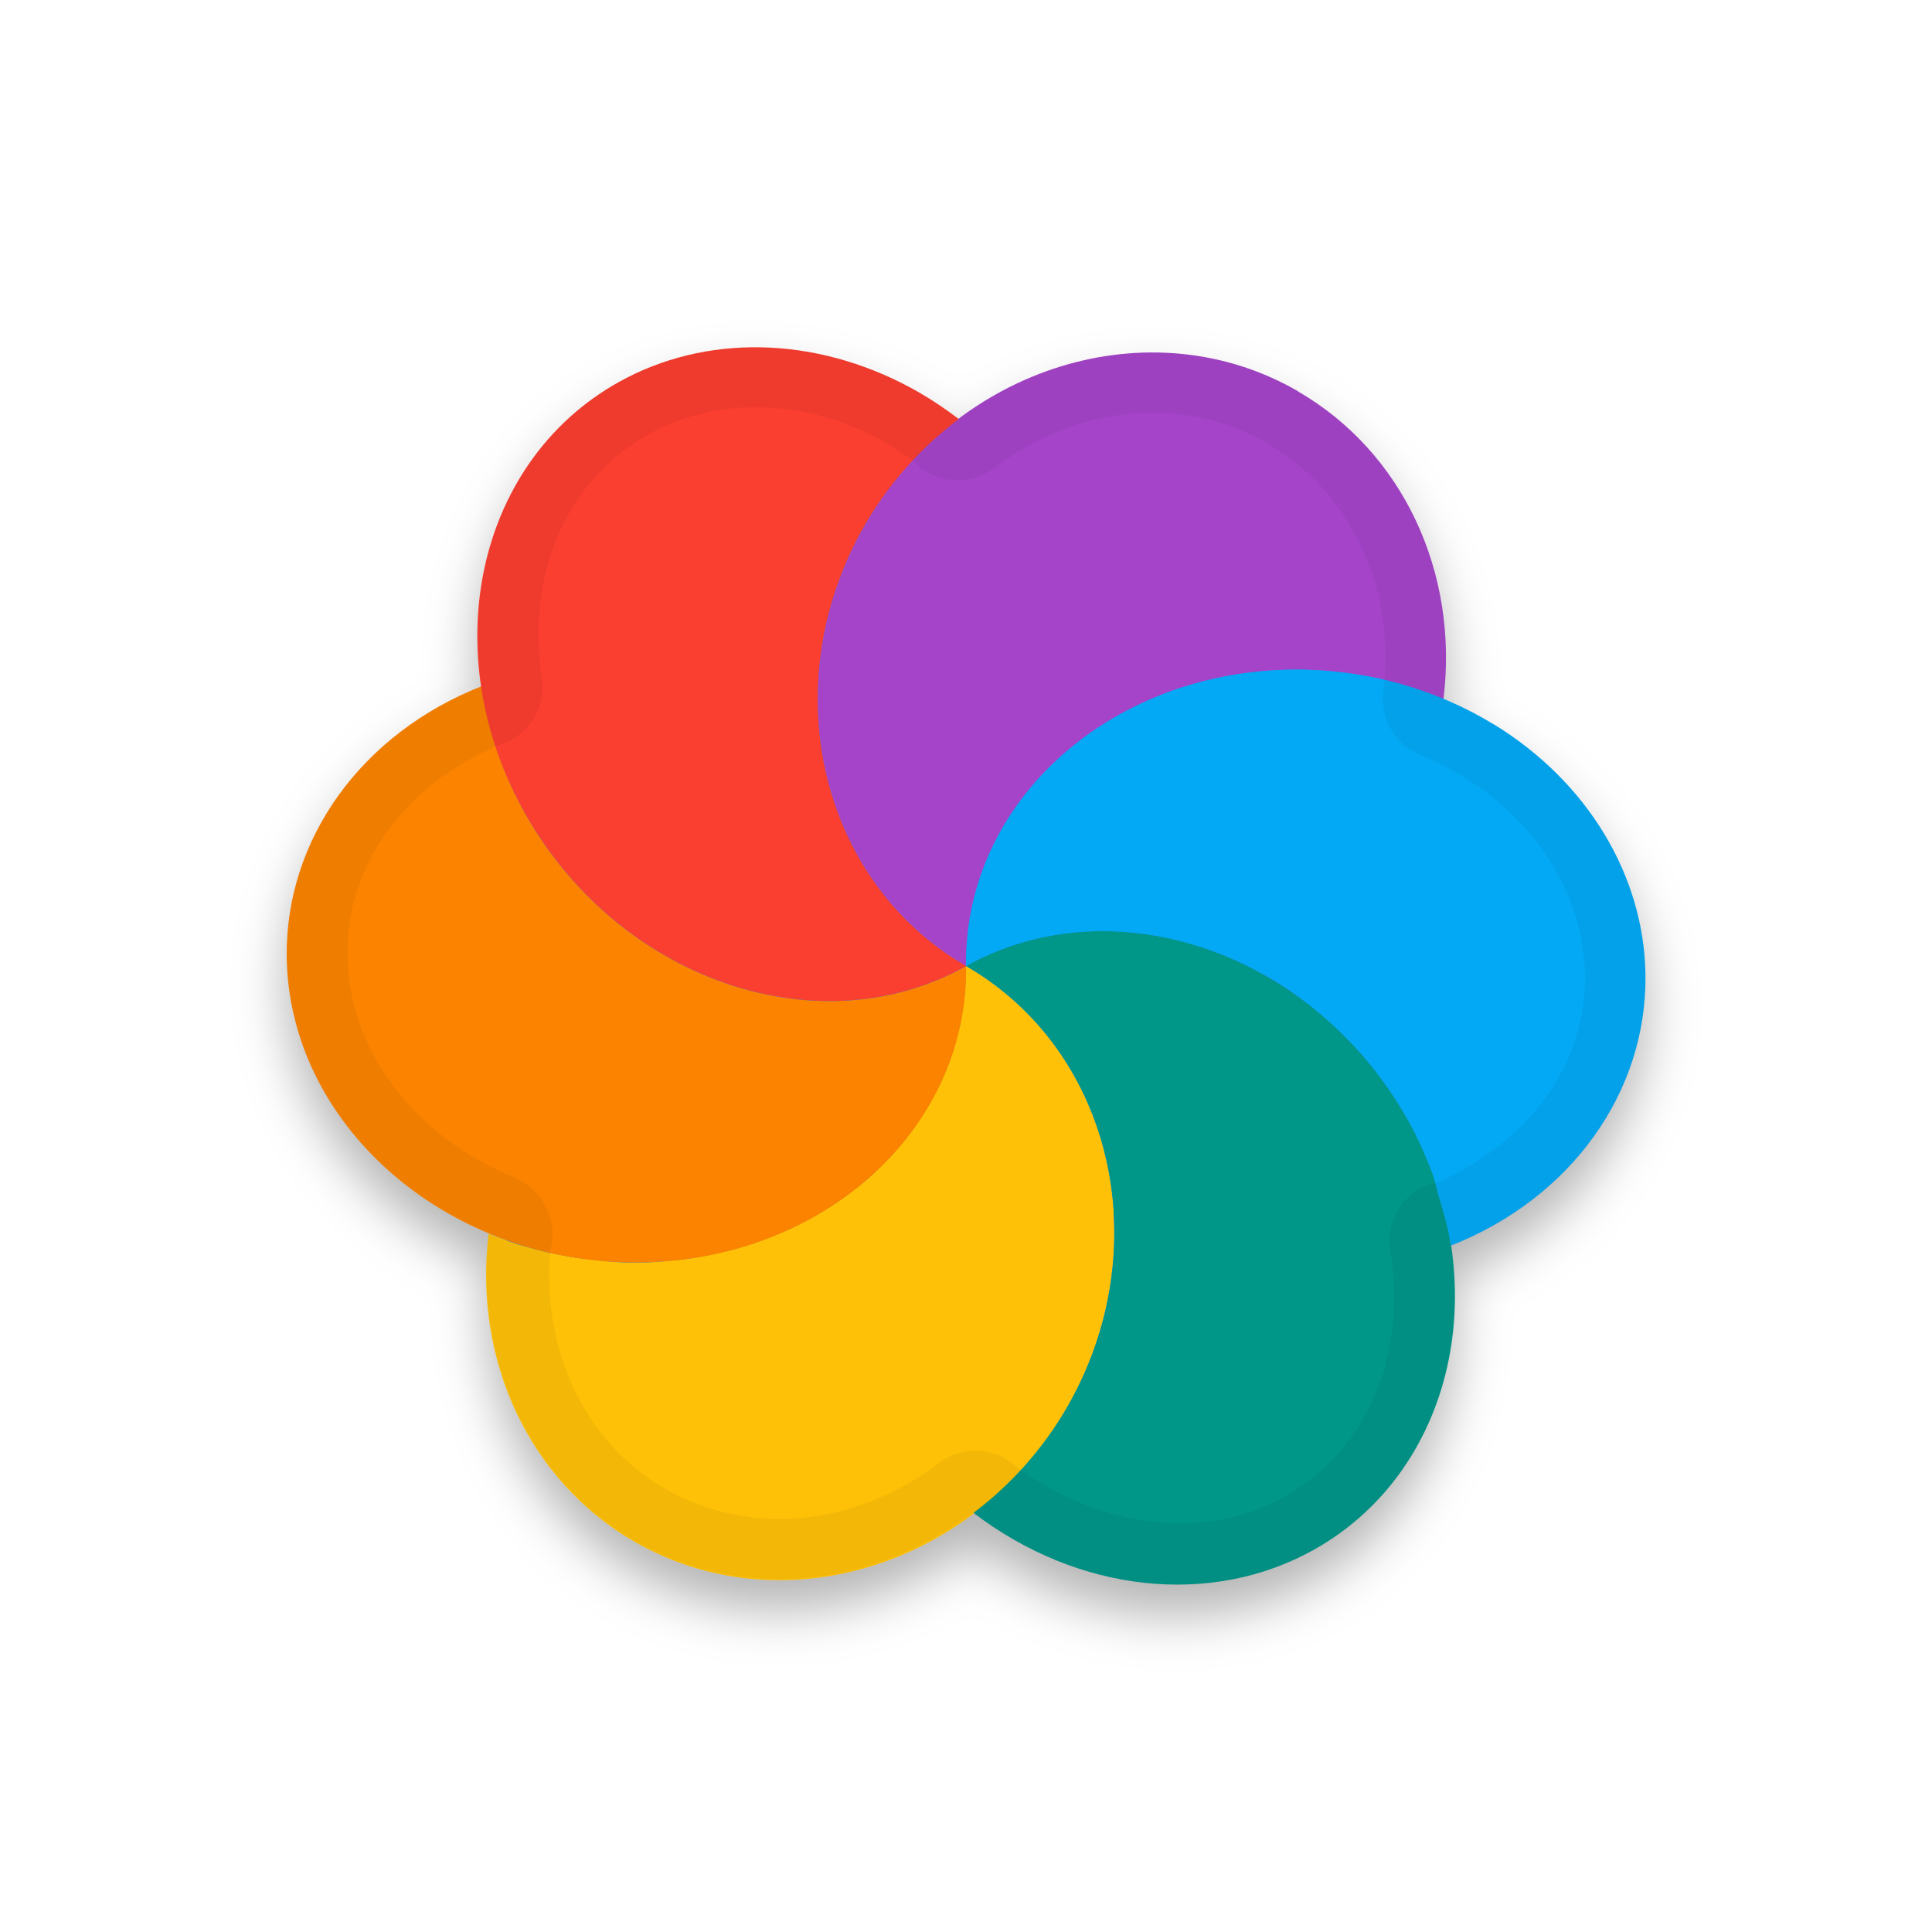
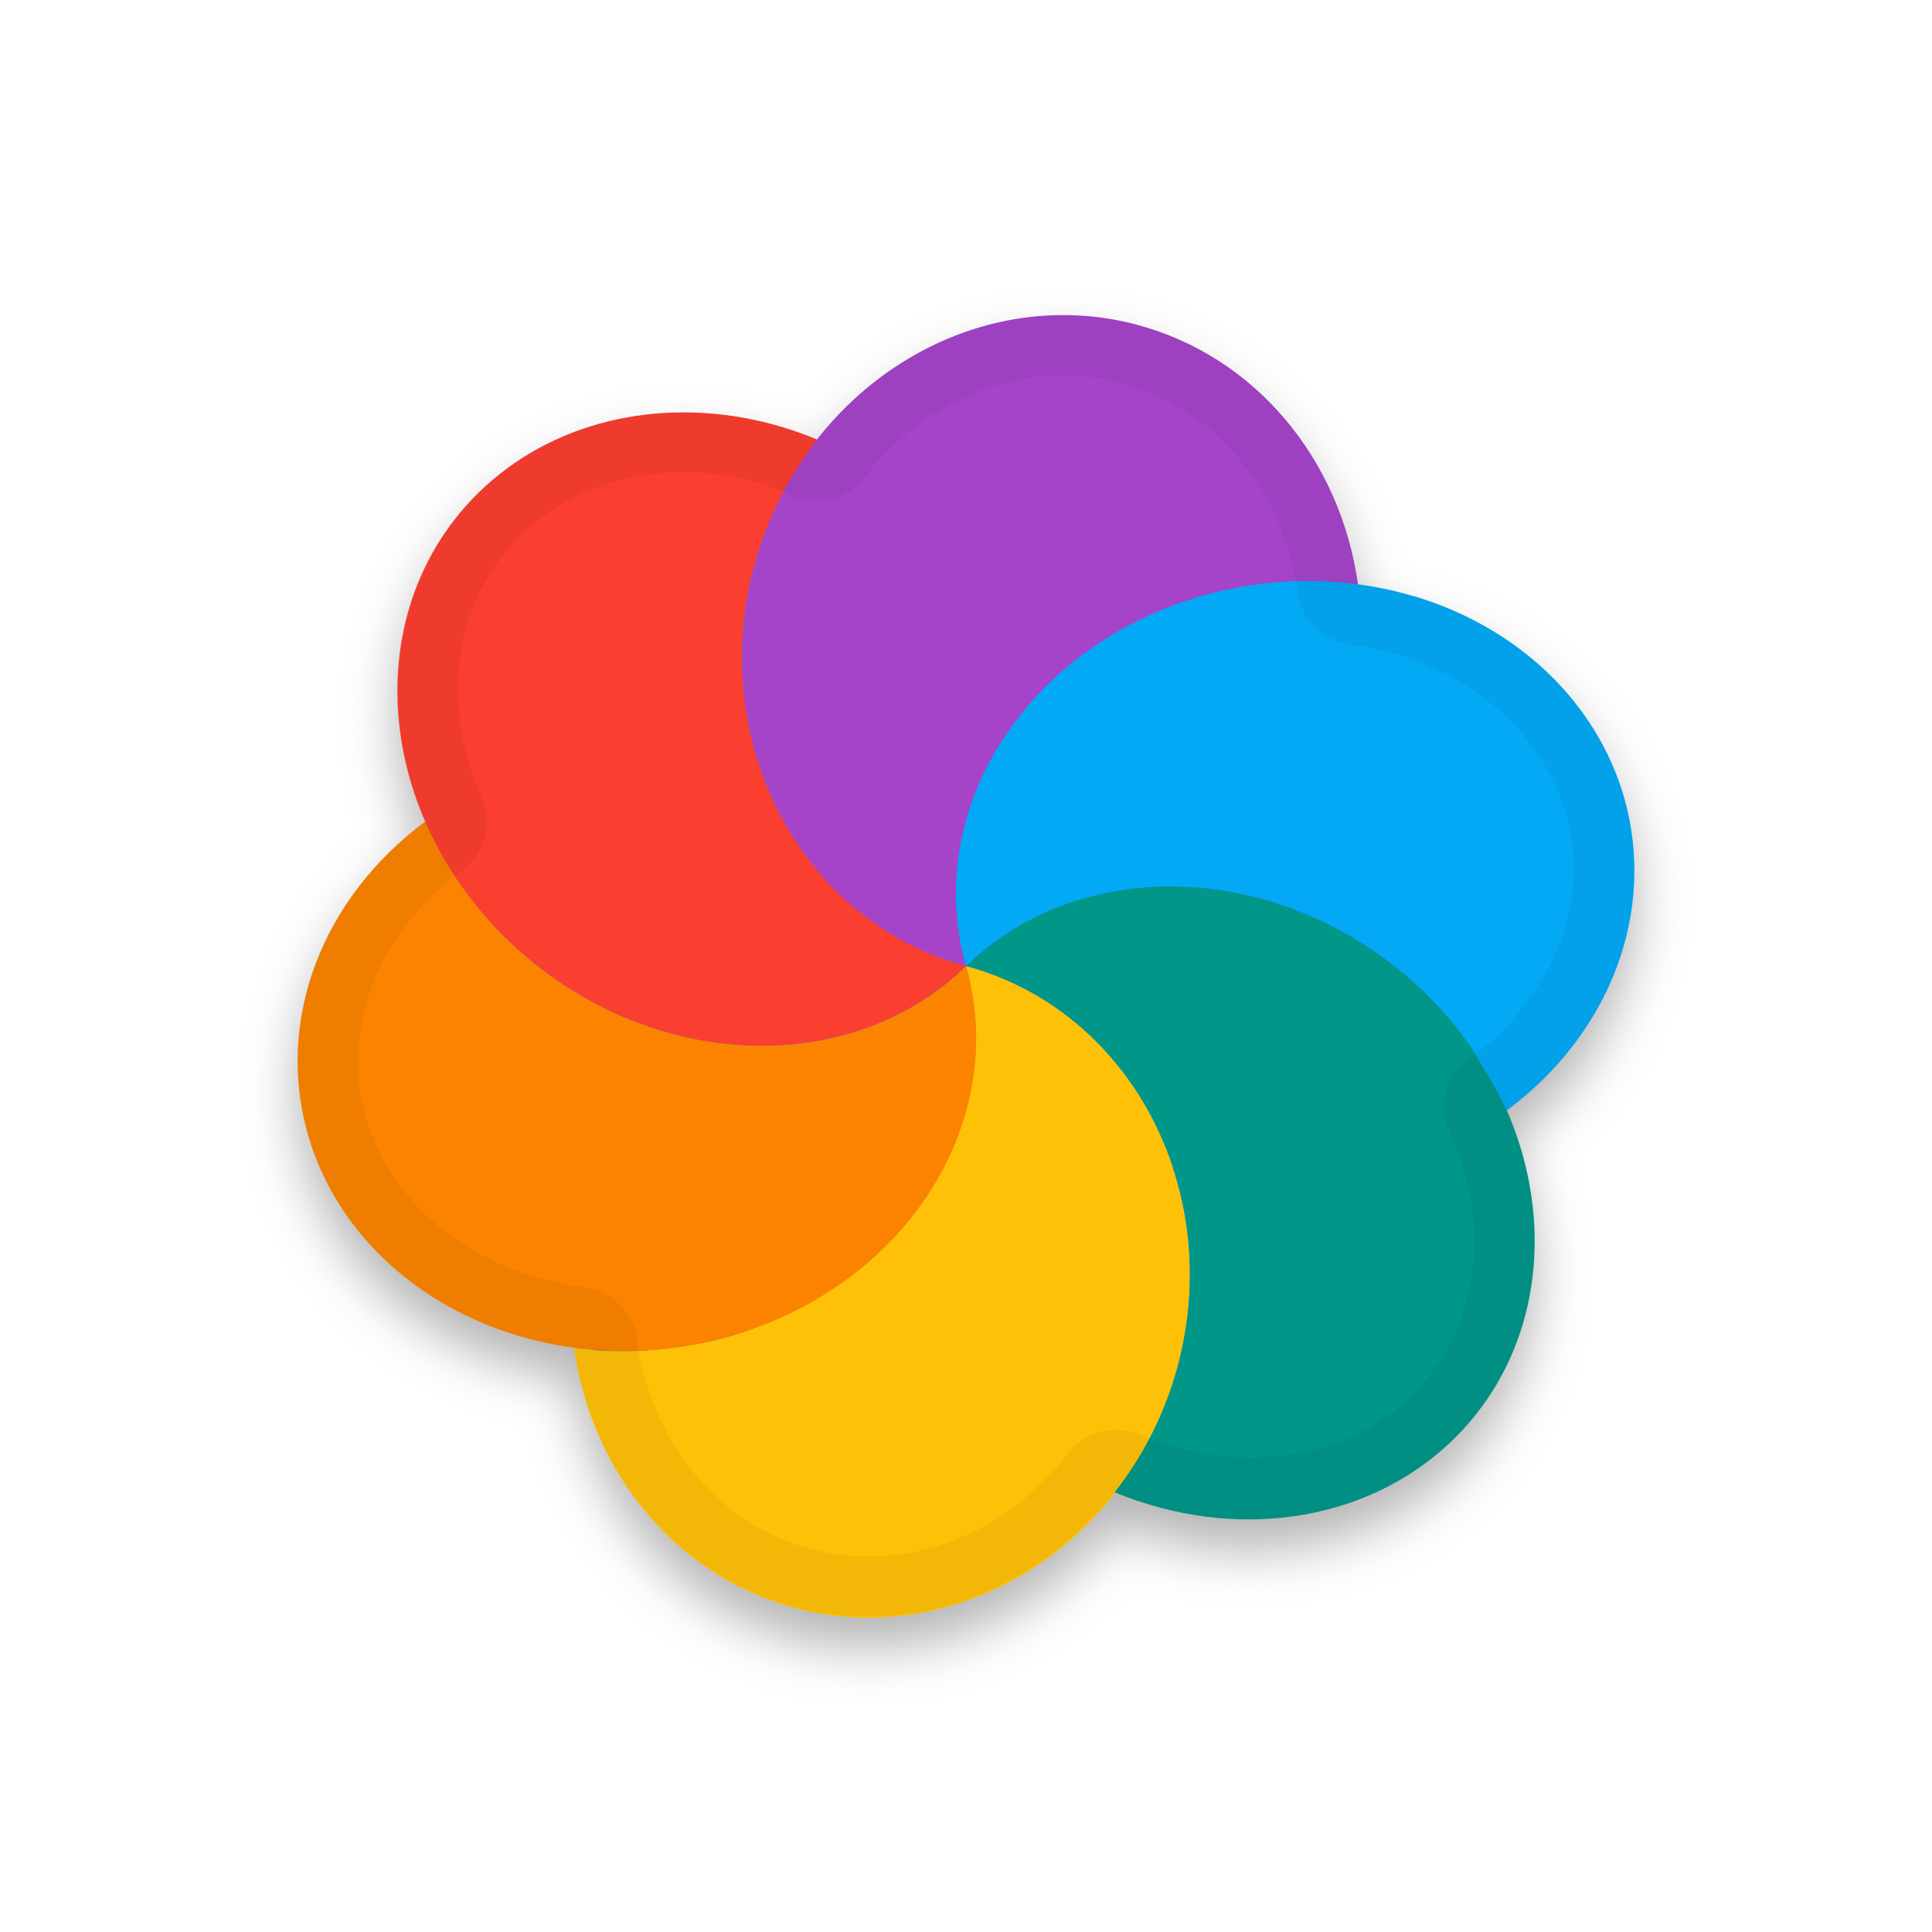
<svg xmlns="http://www.w3.org/2000/svg" id="svg5327" width="32" height="32" version="1.1">
  <defs id="defs5329">
-     <filter id="filter878" style="color-interpolation-filters:sRGB" width="1.092" height="1.101" x="-.05" y="-.05">
-       <feGaussianBlur id="feGaussianBlur880" stdDeviation=".43" />
+     <filter id="filter942" style="color-interpolation-filters:sRGB" width="1.095" height="1.097" x="-.05" y="-.05">
+       <feGaussianBlur id="feGaussianBlur944" stdDeviation=".437" />
    </filter>
  </defs>
  <g id="layer1" transform="translate(0,-1020.362)">
-     <path id="path874" style="opacity:0.3;fill:#000000;stroke-width:0.55;filter:url(#filter878)" d="m 21.499,1027.34 c -1.797,-1.037 -4.005,-0.767 -5.653,0.491 0.012,-0.01 0.022,-0.019 0.034,-0.027 -0.252,-0.193 -0.514,-0.367 -0.789,-0.517 -1.595,-0.863 -3.409,-0.899 -4.845,-0.096 -1.767,0.988 -2.579,3.009 -2.262,5.07 -0.001,-0.013 -0.006,-0.022 -0.008,-0.033 -1.989,0.783 -3.251,2.536 -3.228,4.485 0.028,2.031 1.428,3.791 3.406,4.594 -0.016,-0.015 -0.035,-0.021 -0.056,-0.025 -0.259,2.108 0.681,4.1 2.407,5.1 1.8,1.039 4.014,0.765 5.664,-0.501 -0.015,0.011 -0.029,0.026 -0.044,0.038 1.731,1.323 3.931,1.563 5.633,0.614 1.783,-0.997 2.6,-3.047 2.257,-5.129 0.003,0 0.002,0.013 0.004,0.017 0.004,0.024 0.013,0.049 0.017,0.073 a 5.634,4.978 6.279 0 0 3.219,-4.481 5.634,4.978 6.279 0 0 -2.504,-4.147 5.634,4.978 6.279 0 0 -0.846,-0.425 c 0.26,-2.11 -0.68,-4.099 -2.406,-5.099 z" />
-     <ellipse id="ellipse3" style="fill:#278df2;stroke-width:0.55" cx="532.039" cy="889.516" rx="9.071" ry="8.795" transform="rotate(30)" />
-     <path id="ellipse10" style="fill:#ffc107;stroke-width:0.55" d="m 16.002,1036.363 c 9.88e-4,0.138 -0.005,0.276 -0.017,0.413 -0.009,0.093 -0.02,0.185 -0.035,0.278 -0.009,0.072 -0.02,0.146 -0.034,0.219 -0.018,0.085 -0.039,0.172 -0.063,0.258 -0.019,0.077 -0.04,0.153 -0.062,0.228 -0.026,0.081 -0.055,0.161 -0.086,0.241 -0.031,0.081 -0.063,0.159 -0.098,0.238 -0.035,0.074 -0.071,0.146 -0.109,0.218 -0.035,0.071 -0.073,0.142 -0.113,0.213 -0.049,0.081 -0.101,0.162 -0.156,0.241 -0.041,0.063 -0.085,0.127 -0.129,0.19 -0.051,0.068 -0.103,0.133 -0.157,0.197 -0.059,0.072 -0.119,0.143 -0.182,0.212 -0.054,0.057 -0.11,0.113 -0.167,0.168 -0.06,0.062 -0.123,0.121 -0.186,0.18 -0.081,0.071 -0.164,0.138 -0.25,0.203 -0.051,0.041 -0.103,0.082 -0.156,0.121 -0.087,0.062 -0.177,0.122 -0.269,0.179 -0.061,0.039 -0.123,0.078 -0.185,0.115 -0.086,0.049 -0.174,0.097 -0.264,0.142 -0.076,0.04 -0.153,0.078 -0.231,0.114 -0.079,0.035 -0.158,0.068 -0.24,0.1 -0.086,0.035 -0.174,0.069 -0.262,0.1 -0.094,0.033 -0.188,0.063 -0.284,0.091 -0.077,0.024 -0.154,0.045 -0.232,0.064 -0.112,0.027 -0.225,0.051 -0.339,0.072 -0.064,0.014 -0.128,0.026 -0.193,0.037 -0.104,0.016 -0.209,0.03 -0.314,0.04 -0.094,0.01 -0.188,0.019 -0.283,0.026 -0.155,0.011 -0.309,0.015 -0.464,0.013 -0.168,-0 -0.334,-0.014 -0.501,-0.032 -0.066,-0.01 -0.133,-0.014 -0.199,-0.021 -0.125,-0.014 -0.248,-0.033 -0.371,-0.055 -0.051,-0.014 -0.105,-0.018 -0.156,-0.031 -0.132,-0.025 -0.263,-0.058 -0.392,-0.094 -0.046,-0.012 -0.089,-0.024 -0.133,-0.036 -0.152,-0.041 -0.299,-0.095 -0.445,-0.151 -0.054,-0.014 -0.101,-0.039 -0.151,-0.059 -0.259,2.107 0.681,4.1 2.408,5.099 2.441,1.408 5.649,0.419 7.167,-2.21 1.518,-2.629 0.77,-5.902 -1.67,-7.311 z m 0,0 c -5.36e-4,-3e-4 0,0 0,0 z" />
-     <path id="path9" style="fill:#a544c9;stroke-width:0.55" d="m 21.499,1026.842 c -2.441,-1.409 -5.651,-0.422 -7.169,2.208 -1.518,2.63 -0.77,5.904 1.672,7.313 -9.53e-4,-0.138 0.005,-0.276 0.017,-0.413 0.009,-0.096 0.022,-0.193 0.038,-0.289 0.008,-0.067 0.017,-0.132 0.029,-0.198 0.019,-0.094 0.041,-0.187 0.066,-0.28 0.018,-0.071 0.038,-0.142 0.06,-0.213 0.031,-0.095 0.065,-0.189 0.103,-0.281 0.022,-0.057 0.044,-0.113 0.068,-0.169 0.051,-0.114 0.108,-0.228 0.169,-0.339 0.015,-0.031 0.031,-0.063 0.048,-0.094 0.068,-0.116 0.142,-0.231 0.221,-0.342 0.019,-0.028 0.039,-0.057 0.059,-0.085 0.073,-0.1 0.15,-0.198 0.232,-0.293 0.034,-0.042 0.068,-0.082 0.104,-0.122 0.076,-0.081 0.154,-0.16 0.236,-0.237 0.046,-0.046 0.093,-0.09 0.14,-0.134 0.079,-0.068 0.16,-0.134 0.243,-0.197 0.06,-0.049 0.119,-0.095 0.18,-0.141 0.077,-0.054 0.155,-0.105 0.235,-0.155 0.066,-0.045 0.132,-0.088 0.2,-0.129 0.107,-0.061 0.217,-0.119 0.329,-0.174 0.044,-0.022 0.088,-0.044 0.133,-0.065 0.125,-0.058 0.253,-0.11 0.383,-0.159 0.04,-0.016 0.079,-0.032 0.119,-0.047 0.131,-0.046 0.264,-0.087 0.399,-0.124 0.041,-0.012 0.082,-0.025 0.122,-0.034 0.147,-0.037 0.296,-0.07 0.446,-0.096 0.03,-0.01 0.06,-0.012 0.089,-0.017 0.139,-0.022 0.279,-0.039 0.42,-0.052 0.053,-0.01 0.107,-0.01 0.16,-0.013 0.171,-0.013 0.341,-0.019 0.513,-0.018 0.322,0.01 0.643,0.039 0.96,0.095 0.054,0 0.106,0.014 0.159,0.023 0.422,0.083 0.833,0.209 1.226,0.374 0.259,-2.108 -0.681,-4.1 -2.408,-5.099 z" />
-     <path id="path14" style="fill:#ffc107;stroke-width:0.55" d="m 16.002,1036.362 c -12.014,3.219 -6.007,1.61 0,0 z m -1.52e-4,3e-4 c -0.113,1.987 0.835,3.423 2.446,4.108 -0.094,-1.684 -0.952,-3.245 -2.446,-4.108 z" />
-     <path id="path11" style="fill:#009688;stroke-width:0.55" d="m 20.846,1036.458 c -1.595,-0.863 -3.408,-0.9 -4.845,-0.096 2.441,1.409 3.189,4.683 1.671,7.312 -0.396,0.683 -0.925,1.278 -1.548,1.745 1.731,1.323 3.931,1.563 5.634,0.614 2.404,-1.345 3.064,-4.6 1.474,-7.27 -0.58,-0.974 -1.411,-1.778 -2.385,-2.304 z m -4.722,8.961 z m -0.122,-9.057 z" />
-     <path id="ellipse980" style="fill:#03a9f4;stroke-width:0.55" d="m 24.749,1032.365 a 5.634,4.978 6.279 0 0 -3.189,-0.912 5.634,4.978 6.279 0 0 -5.559,4.91 c 0.18,-0.101 0.364,-0.188 0.554,-0.262 0.191,-0.075 0.387,-0.136 0.586,-0.184 0.595,-0.144 1.221,-0.171 1.848,-0.08 0.419,0.06 0.839,0.174 1.25,0.335 0.205,0.083 0.407,0.176 0.606,0.284 0.247,0.125 0.48,0.277 0.702,0.445 0.447,0.33 0.854,0.72 1.204,1.161 0.174,0.221 0.335,0.454 0.48,0.697 0.208,0.349 0.373,0.709 0.505,1.072 0.038,0.107 0.054,0.214 0.086,0.321 0.077,0.255 0.154,0.511 0.195,0.767 0.004,0.024 0.014,0.048 0.018,0.073 a 5.634,4.978 6.279 0 0 3.219,-4.482 5.634,4.978 6.279 0 0 -2.505,-4.147 z" />
-     <path id="ellipse14" style="fill:#fb8300;stroke-width:0.55" d="m 16.002,1036.363 c -5.36e-4,-3e-4 0,0 0,0 z m 0,0 c -2.403,1.345 -5.64,0.271 -7.23,-2.399 -0.411,-0.696 -0.683,-1.458 -0.796,-2.235 -1.989,0.783 -3.25,2.535 -3.227,4.484 0.038,2.753 2.587,5.018 5.694,5.059 3.107,0.041 5.595,-2.157 5.559,-4.91 z" />
-     <path id="ellipse18" style="fill:#fa3e30;stroke-width:0.55" d="m 15.09,1026.788 c -1.595,-0.863 -3.407,-0.9 -4.844,-0.096 -2.404,1.345 -3.064,4.601 -1.474,7.271 1.59,2.67 4.827,3.744 7.23,2.399 -2.441,-1.409 -3.191,-4.683 -1.672,-7.313 0.397,-0.683 0.926,-1.279 1.55,-1.746 -0.252,-0.193 -0.516,-0.366 -0.79,-0.515 z m 0.912,9.575 c -5.36e-4,-3e-4 0,0 0,0 z" />
-     <path id="ellipse857" style="opacity:0.05;fill:#010101;fill-opacity:1;stroke-width:0.55" d="m 21.498,1026.841 c -1.797,-1.037 -4.005,-0.767 -5.653,0.491 0.012,-0.01 0.022,-0.019 0.034,-0.028 -0.252,-0.193 -0.514,-0.367 -0.789,-0.516 -1.595,-0.863 -3.409,-0.899 -4.845,-0.096 -1.767,0.988 -2.579,3.008 -2.262,5.07 -0.002,-0.012 -0.006,-0.022 -0.007,-0.034 -1.989,0.783 -3.251,2.536 -3.228,4.485 0.028,2.031 1.428,3.791 3.406,4.594 -0.019,-0.01 -0.036,-0.02 -0.056,-0.025 -0.259,2.107 0.681,4.1 2.407,5.1 1.8,1.039 4.014,0.765 5.664,-0.501 -0.015,0.011 -0.029,0.026 -0.044,0.038 1.731,1.323 3.931,1.563 5.633,0.614 1.783,-0.998 2.6,-3.047 2.257,-5.129 0.002,6e-4 0.003,0.011 0.004,0.016 0.004,0.024 0.013,0.049 0.017,0.073 a 5.634,4.978 6.279 0 0 3.219,-4.481 5.634,4.978 6.279 0 0 -2.504,-4.147 5.634,4.978 6.279 0 0 -0.846,-0.425 c 0.258,-2.107 -0.682,-4.096 -2.408,-5.096 z m -0.509,0.859 -0.004,0.01 a 1,1 0 0 0 0.009,0 c 1.365,0.788 2.131,2.369 1.917,4.109 a 1,1 0 0 0 0.614,1.047 c 0.245,0.1 0.479,0.219 0.701,0.353 0,0 0.002,0 0.002,0 1.284,0.79 2.009,2.034 2.026,3.308 0.016,1.44 -0.902,2.725 -2.414,3.408 a 1,1 0 0 0 -0.813,1.134 c 0,0 0.002,10e-4 0.002,10e-4 0.283,1.725 -0.373,3.313 -1.758,4.088 -1.283,0.716 -2.983,0.548 -4.411,-0.481 a 1,1 0 0 0 -1.298,-0.091 c 0,0 -0.002,-0 -0.002,-0 -1.361,1.043 -3.125,1.251 -4.551,0.429 -1.32,-0.762 -2.037,-2.28 -1.893,-3.952 a 1,1 0 0 0 -0.554,-1.173 l -0.027,-0.018 c -1.658,-0.673 -2.76,-2.101 -2.782,-3.681 -0.017,-1.488 0.933,-2.837 2.538,-3.498 a 1,1 0 0 0 0.686,-1.09 c 0,0 -0.002,-10e-4 -0.002,-10e-4 -0.264,-1.71 0.388,-3.275 1.762,-4.044 1.112,-0.622 2.553,-0.615 3.879,0.102 0.169,0.098 0.34,0.214 0.508,0.334 a 1,1 0 0 0 1.329,0.127 l 0.002,10e-4 c 1.357,-1.036 3.111,-1.237 4.534,-0.423 z" />
+     <path id="path874" style="opacity:0.3;fill:#000000;stroke-width:0.55;filter:url(#filter942)" d="m 18.846,1026.242 c -2.004,-0.537 -4.067,0.296 -5.334,1.938 0.009,-0.012 0.017,-0.024 0.026,-0.035 -0.293,-0.121 -0.592,-0.222 -0.896,-0.295 -1.764,-0.421 -3.526,0.014 -4.705,1.162 -1.451,1.411 -1.713,3.574 -0.873,5.482 -0.004,-0.012 -0.012,-0.02 -0.016,-0.03 -1.719,1.272 -2.484,3.291 -1.957,5.168 0.553,1.955 2.36,3.292 4.478,3.556 -0.019,-0.01 -0.039,-0.011 -0.061,-0.01 0.295,2.103 1.719,3.784 3.645,4.303 2.008,0.538 4.076,-0.3 5.341,-1.95 -0.012,0.015 -0.021,0.033 -0.033,0.048 2.014,0.83 4.202,0.492 5.6,-0.865 1.464,-1.425 1.723,-3.616 0.853,-5.538 0.003,9e-4 0.005,0.012 0.008,0.015 0.01,0.022 0.025,0.044 0.035,0.066 a 4.978,5.634 81.279 0 0 1.949,-5.162 4.978,5.634 81.279 0 0 -3.492,-3.358 4.978,5.634 81.279 0 0 -0.927,-0.192 c -0.295,-2.105 -1.718,-3.784 -3.643,-4.302 z" />
+     <ellipse id="ellipse3" style="fill:#278df2;stroke-width:0.55" cx="283.685" cy="996.908" rx="9.071" ry="8.795" transform="rotate(15)" />
+     <path id="ellipse10" style="fill:#ffc107;stroke-width:0.55" d="m 16.001,1036.363 c 0.037,0.133 0.067,0.268 0.09,0.404 0.016,0.092 0.029,0.184 0.038,0.277 0.01,0.072 0.018,0.146 0.024,0.22 0.005,0.087 0.007,0.177 0.006,0.265 0.002,0.079 0.001,0.158 -0.001,0.237 -0.004,0.085 -0.012,0.17 -0.021,0.255 -0.009,0.086 -0.019,0.17 -0.033,0.255 -0.014,0.08 -0.031,0.16 -0.049,0.239 -0.016,0.078 -0.034,0.157 -0.054,0.235 -0.026,0.091 -0.056,0.182 -0.088,0.273 -0.023,0.072 -0.049,0.145 -0.076,0.217 -0.032,0.079 -0.065,0.155 -0.1,0.231 -0.038,0.085 -0.078,0.169 -0.121,0.252 -0.037,0.069 -0.076,0.138 -0.117,0.206 -0.042,0.075 -0.087,0.149 -0.134,0.222 -0.06,0.089 -0.123,0.175 -0.188,0.261 -0.039,0.053 -0.079,0.106 -0.119,0.158 -0.068,0.082 -0.139,0.163 -0.213,0.242 -0.048,0.053 -0.098,0.107 -0.149,0.159 -0.071,0.07 -0.143,0.139 -0.218,0.205 -0.063,0.058 -0.128,0.115 -0.194,0.17 -0.067,0.054 -0.135,0.106 -0.205,0.159 -0.074,0.056 -0.15,0.112 -0.228,0.164 -0.082,0.056 -0.166,0.109 -0.251,0.161 -0.068,0.043 -0.138,0.083 -0.208,0.122 -0.101,0.055 -0.204,0.108 -0.309,0.157 -0.059,0.03 -0.117,0.058 -0.177,0.086 -0.096,0.042 -0.194,0.083 -0.293,0.12 -0.088,0.034 -0.177,0.067 -0.266,0.098 -0.147,0.051 -0.295,0.094 -0.445,0.133 -0.163,0.04 -0.327,0.073 -0.492,0.099 -0.066,0.011 -0.132,0.021 -0.198,0.031 -0.124,0.019 -0.248,0.032 -0.373,0.043 -0.053,0 -0.106,0.01 -0.159,0.01 -0.134,0.01 -0.269,0.012 -0.403,0.011 -0.047,0 -0.092,-0 -0.138,-0 -0.157,-0 -0.314,-0.014 -0.469,-0.031 -0.055,7e-4 -0.107,-0.012 -0.161,-0.018 0.295,2.103 1.719,3.784 3.646,4.302 2.722,0.729 5.565,-1.057 6.351,-3.989 0.786,-2.932 -0.784,-5.9 -3.505,-6.63 z m 0,0 c -5.81e-4,-10e-5 0,0 0,0 z" />
+     <path id="path9" style="fill:#a544c9;stroke-width:0.55" d="m 18.846,1025.744 c -2.723,-0.73 -5.567,1.055 -6.353,3.988 -0.786,2.933 0.785,5.902 3.508,6.631 -0.037,-0.133 -0.067,-0.268 -0.09,-0.404 -0.016,-0.095 -0.029,-0.192 -0.038,-0.289 -0.009,-0.067 -0.017,-0.132 -0.024,-0.199 -0.006,-0.096 -0.009,-0.191 -0.009,-0.287 -0.001,-0.073 6e-5,-0.147 0.003,-0.222 0.006,-0.1 0.014,-0.199 0.027,-0.298 0.006,-0.061 0.013,-0.121 0.022,-0.181 0.02,-0.124 0.045,-0.248 0.076,-0.371 0.007,-0.034 0.014,-0.069 0.022,-0.103 0.036,-0.13 0.077,-0.26 0.125,-0.388 0.011,-0.032 0.023,-0.065 0.035,-0.097 0.045,-0.116 0.094,-0.23 0.148,-0.343 0.022,-0.049 0.045,-0.097 0.068,-0.145 0.052,-0.098 0.108,-0.195 0.167,-0.29 0.032,-0.056 0.066,-0.111 0.101,-0.166 0.058,-0.086 0.12,-0.17 0.183,-0.253 0.045,-0.063 0.091,-0.123 0.138,-0.182 0.06,-0.072 0.123,-0.142 0.187,-0.211 0.052,-0.061 0.105,-0.119 0.16,-0.176 0.088,-0.087 0.178,-0.171 0.272,-0.253 0.037,-0.033 0.074,-0.065 0.112,-0.097 0.106,-0.088 0.216,-0.172 0.329,-0.253 0.034,-0.026 0.069,-0.051 0.103,-0.076 0.115,-0.078 0.232,-0.152 0.353,-0.223 0.036,-0.022 0.073,-0.045 0.109,-0.065 0.132,-0.074 0.267,-0.144 0.406,-0.208 0.027,-0.014 0.054,-0.027 0.082,-0.04 0.129,-0.057 0.259,-0.11 0.392,-0.159 0.05,-0.019 0.1,-0.037 0.151,-0.054 0.161,-0.057 0.325,-0.106 0.491,-0.15 0.313,-0.076 0.631,-0.129 0.952,-0.157 0.053,-0.01 0.106,-0.014 0.159,-0.019 0.429,-0.029 0.859,-0.014 1.281,0.044 -0.295,-2.103 -1.719,-3.784 -3.646,-4.302 z" />
+     <path id="path14" style="fill:#ffc107;stroke-width:0.55" d="m 16,1036.362 c -10.771,6.219 -5.386,3.11 0,0 z m -7.7e-5,3e-4 c 0.405,1.949 1.693,3.091 3.426,3.335 -0.527,-1.602 -1.76,-2.888 -3.426,-3.335 z" />
+     <path id="path11" style="fill:#009688;stroke-width:0.55" d="m 20.704,1035.201 c -1.764,-0.421 -3.525,0.013 -4.704,1.161 2.722,0.729 4.292,3.698 3.506,6.63 -0.206,0.762 -0.562,1.474 -1.044,2.087 2.014,0.83 4.202,0.492 5.601,-0.866 1.974,-1.921 1.769,-5.236 -0.458,-7.404 -0.812,-0.791 -1.823,-1.352 -2.901,-1.608 z m -2.242,9.878 z m -2.462,-8.717 z" />
+     <path id="ellipse980" style="fill:#03a9f4;stroke-width:0.55" d="m 23.416,1030.237 a 4.978,5.634 81.279 0 0 -3.317,-0.056 4.978,5.634 81.279 0 0 -4.099,6.181 c 0.147,-0.143 0.303,-0.275 0.468,-0.396 0.165,-0.121 0.338,-0.232 0.518,-0.33 0.537,-0.293 1.135,-0.481 1.764,-0.556 0.42,-0.05 0.856,-0.049 1.294,0 0.219,0.027 0.439,0.065 0.659,0.118 0.271,0.057 0.535,0.143 0.793,0.248 0.518,0.203 1.012,0.475 1.463,0.81 0.226,0.168 0.441,0.351 0.644,0.549 0.291,0.283 0.544,0.588 0.765,0.904 0.065,0.093 0.107,0.193 0.166,0.288 0.141,0.227 0.281,0.454 0.387,0.691 0.01,0.022 0.026,0.043 0.036,0.066 a 4.978,5.634 81.279 0 0 1.949,-5.163 4.978,5.634 81.279 0 0 -3.493,-3.357 z" />
+     <path id="ellipse14" style="fill:#fb8300;stroke-width:0.55" d="m 16.001,1036.363 c -5.81e-4,-10e-5 0,0 0,0 z m 0,0 c -1.973,1.921 -5.378,1.721 -7.604,-0.446 -0.577,-0.565 -1.037,-1.231 -1.347,-1.952 -1.719,1.272 -2.483,3.29 -1.956,5.166 0.75,2.65 3.798,4.177 6.809,3.413 3.011,-0.764 4.846,-3.531 4.099,-6.181 z" />
+     <path id="ellipse18" style="fill:#fa3e30;stroke-width:0.55" d="m 12.642,1027.35 c -1.764,-0.421 -3.524,0.013 -4.704,1.161 -1.974,1.921 -1.769,5.237 0.458,7.405 2.227,2.167 5.631,2.367 7.604,0.446 -2.723,-0.73 -4.294,-3.698 -3.508,-6.631 0.206,-0.762 0.563,-1.475 1.046,-2.088 -0.293,-0.121 -0.593,-0.22 -0.897,-0.293 z m 3.359,9.012 c -5.81e-4,-10e-5 0,0 0,0 z" />
+     <path id="ellipse857" style="opacity:0.05;fill:#010101;fill-opacity:1;stroke-width:0.55" d="m 18.846,1025.743 c -2.004,-0.537 -4.067,0.295 -5.334,1.938 0.009,-0.012 0.017,-0.024 0.026,-0.036 -0.293,-0.121 -0.592,-0.221 -0.896,-0.295 -1.764,-0.421 -3.526,0.014 -4.705,1.162 -1.451,1.411 -1.713,3.573 -0.873,5.482 -0.005,-0.011 -0.012,-0.02 -0.016,-0.031 -1.719,1.272 -2.484,3.291 -1.957,5.168 0.553,1.955 2.36,3.292 4.478,3.556 -0.02,-0 -0.04,-0.01 -0.061,-0.01 0.295,2.103 1.719,3.784 3.645,4.303 2.008,0.538 4.076,-0.3 5.341,-1.95 -0.012,0.015 -0.021,0.033 -0.033,0.048 2.014,0.83 4.202,0.492 5.6,-0.865 1.464,-1.425 1.723,-3.616 0.853,-5.538 0.002,0 0.006,0.01 0.008,0.014 0.01,0.022 0.025,0.044 0.035,0.066 a 4.978,5.634 81.279 0 0 1.949,-5.162 4.978,5.634 81.279 0 0 -3.492,-3.358 4.978,5.634 81.279 0 0 -0.927,-0.192 c -0.296,-2.102 -1.719,-3.78 -3.644,-4.299 z m -0.27,0.961 -0.002,0.01 a 1,1 0 0 0 0.009,0 c 1.522,0.408 2.671,1.736 2.915,3.473 a 1,1 0 0 0 0.864,0.852 c 0.263,0.033 0.519,0.088 0.768,0.159 0,0 0.002,6e-4 0.002,6e-4 1.444,0.43 2.467,1.444 2.813,2.671 0.389,1.387 -0.166,2.865 -1.45,3.917 a 1,1 0 0 0 -0.492,1.306 c 0,0 0.002,5e-4 0.002,5e-4 0.72,1.593 0.497,3.296 -0.64,4.404 -1.054,1.024 -2.739,1.302 -4.385,0.677 a 1,1 0 0 0 -1.278,0.248 c 0,0 -0.002,-6e-4 -0.002,-6e-4 -1.044,1.36 -2.694,2.017 -4.285,1.592 -1.472,-0.394 -2.558,-1.675 -2.851,-3.328 a 1,1 0 0 0 -0.839,-0.989 l -0.03,-0.01 c -1.776,-0.221 -3.21,-1.315 -3.64,-2.836 -0.401,-1.433 0.166,-2.982 1.547,-4.036 a 1,1 0 0 0 0.38,-1.231 c 0,0 -0.002,-5e-4 -0.002,-5e-4 -0.697,-1.584 -0.473,-3.264 0.655,-4.362 0.913,-0.888 2.307,-1.255 3.773,-0.906 0.189,0.051 0.384,0.119 0.578,0.191 a 1,1 0 0 0 1.317,-0.221 l 0.002,5e-4 c 1.043,-1.352 2.685,-2.001 4.27,-1.582 z" />
  </g>
</svg>
